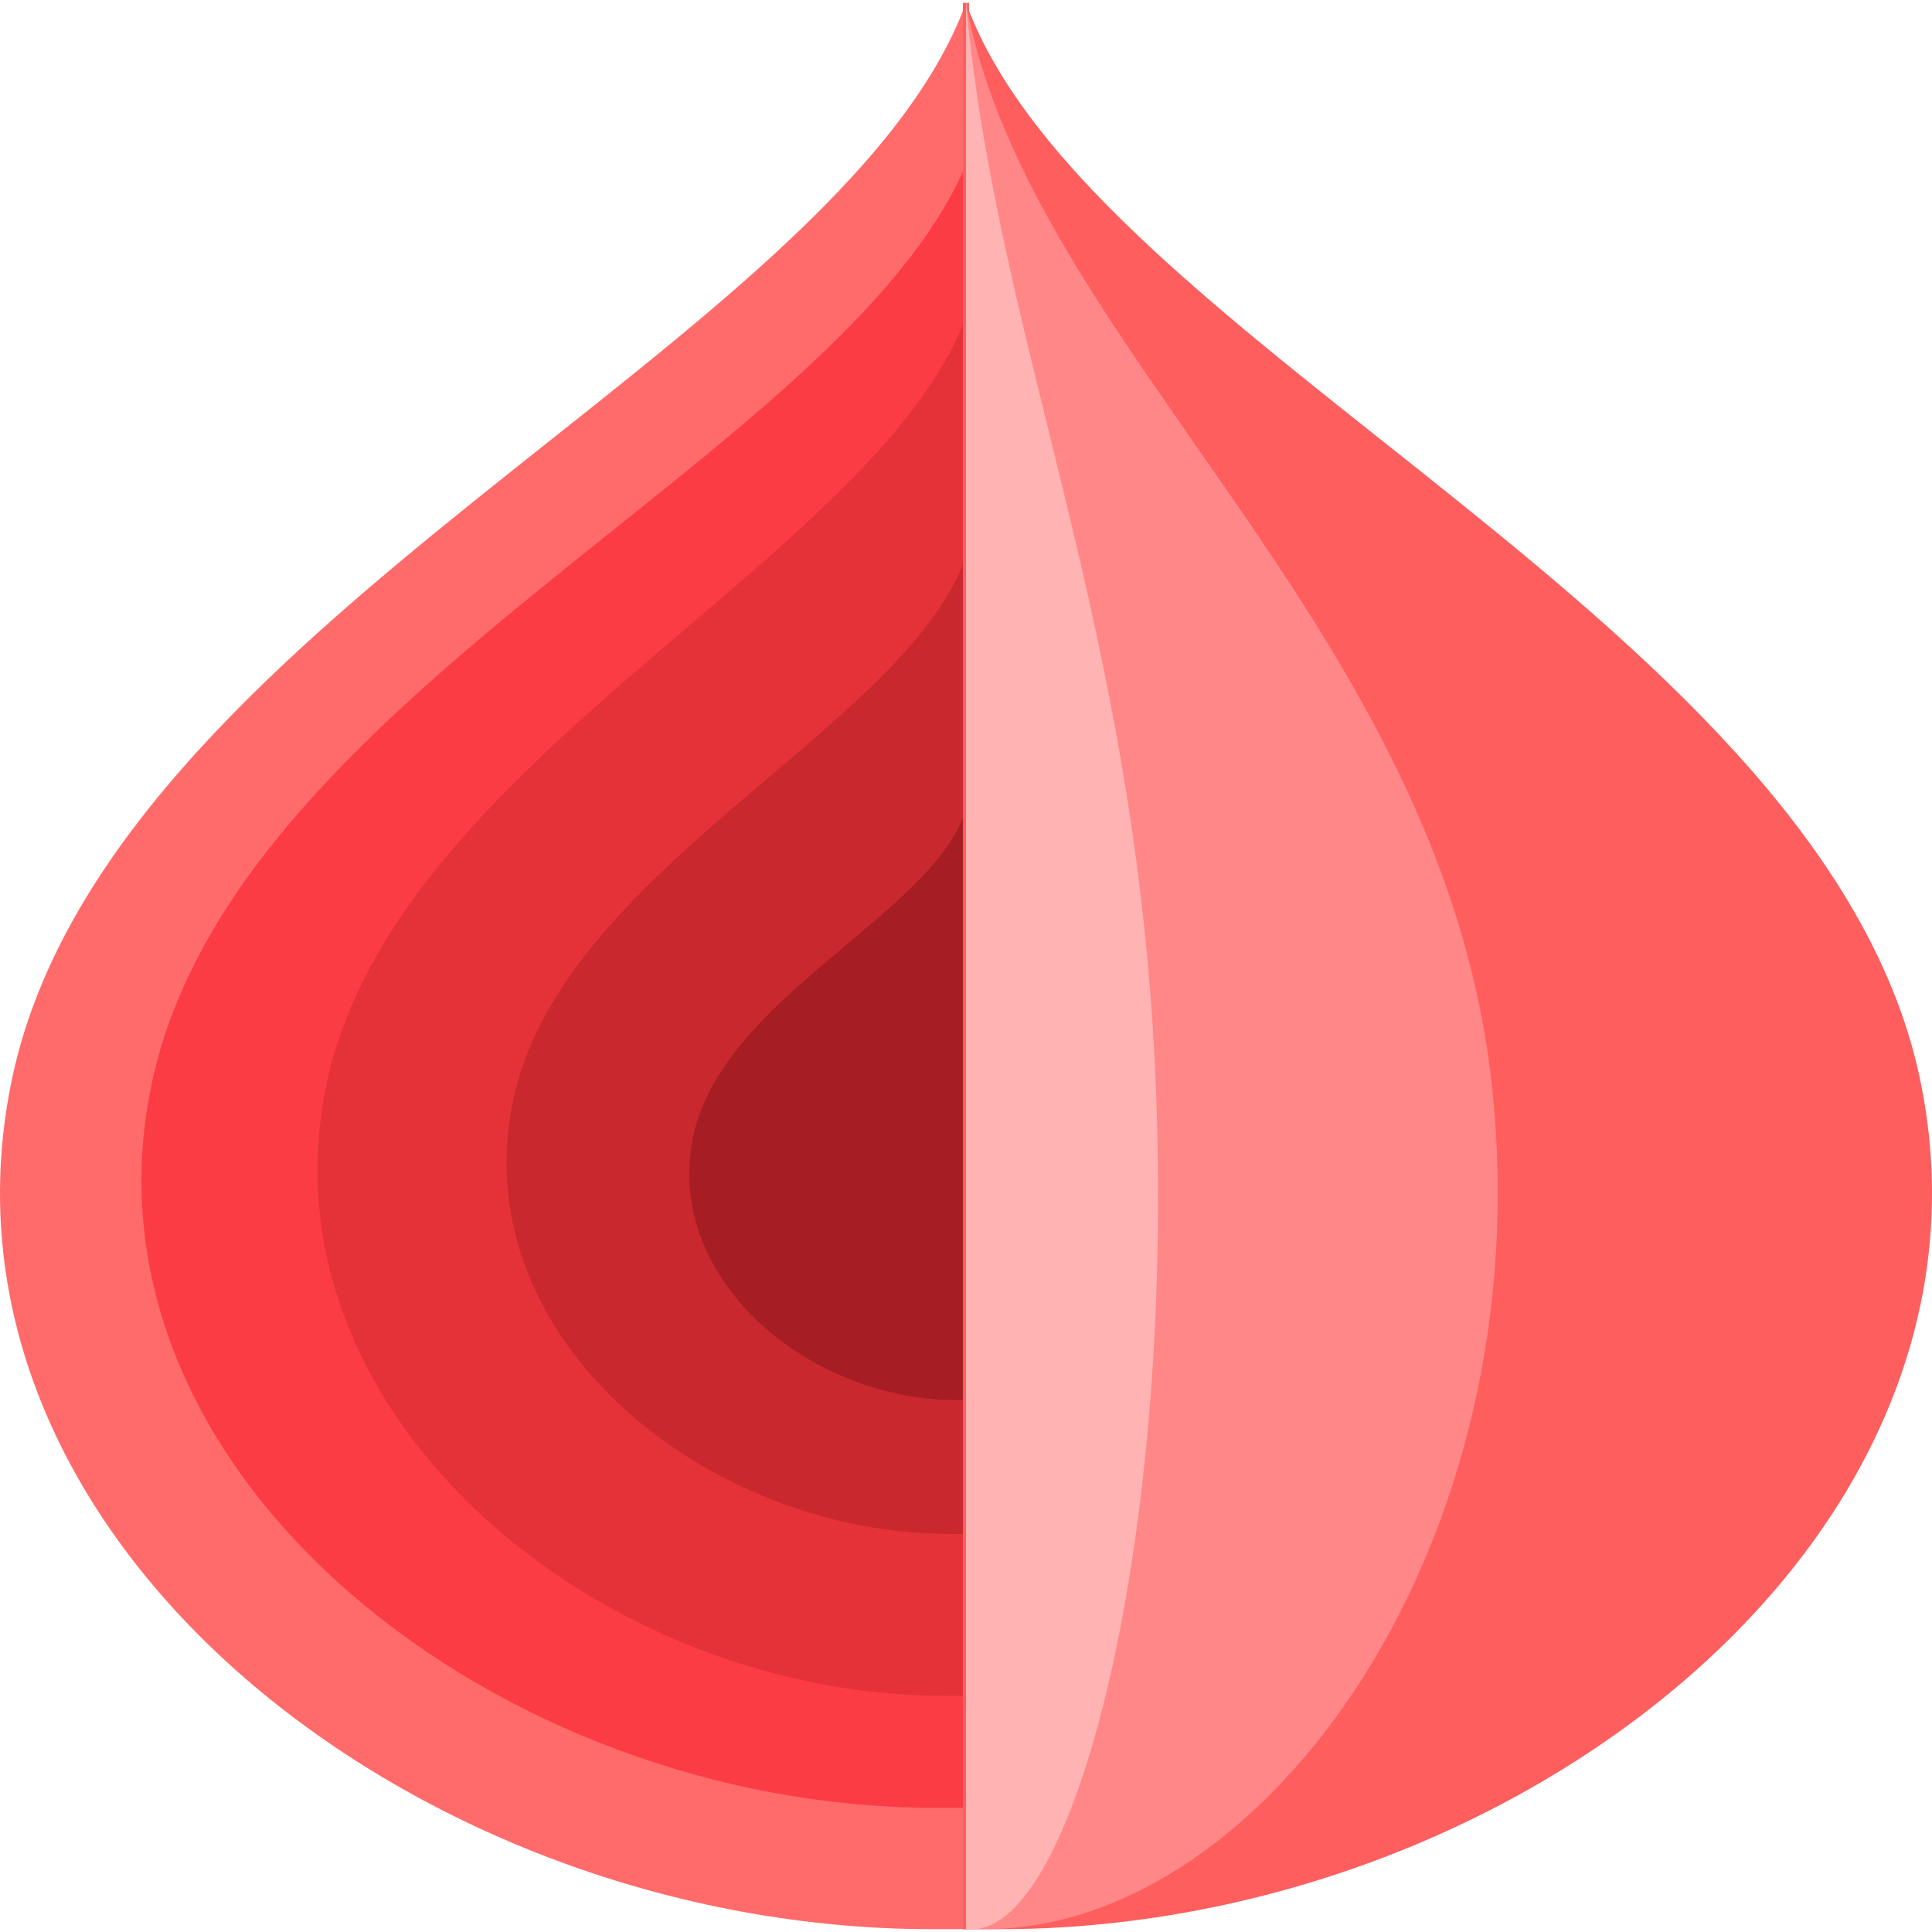
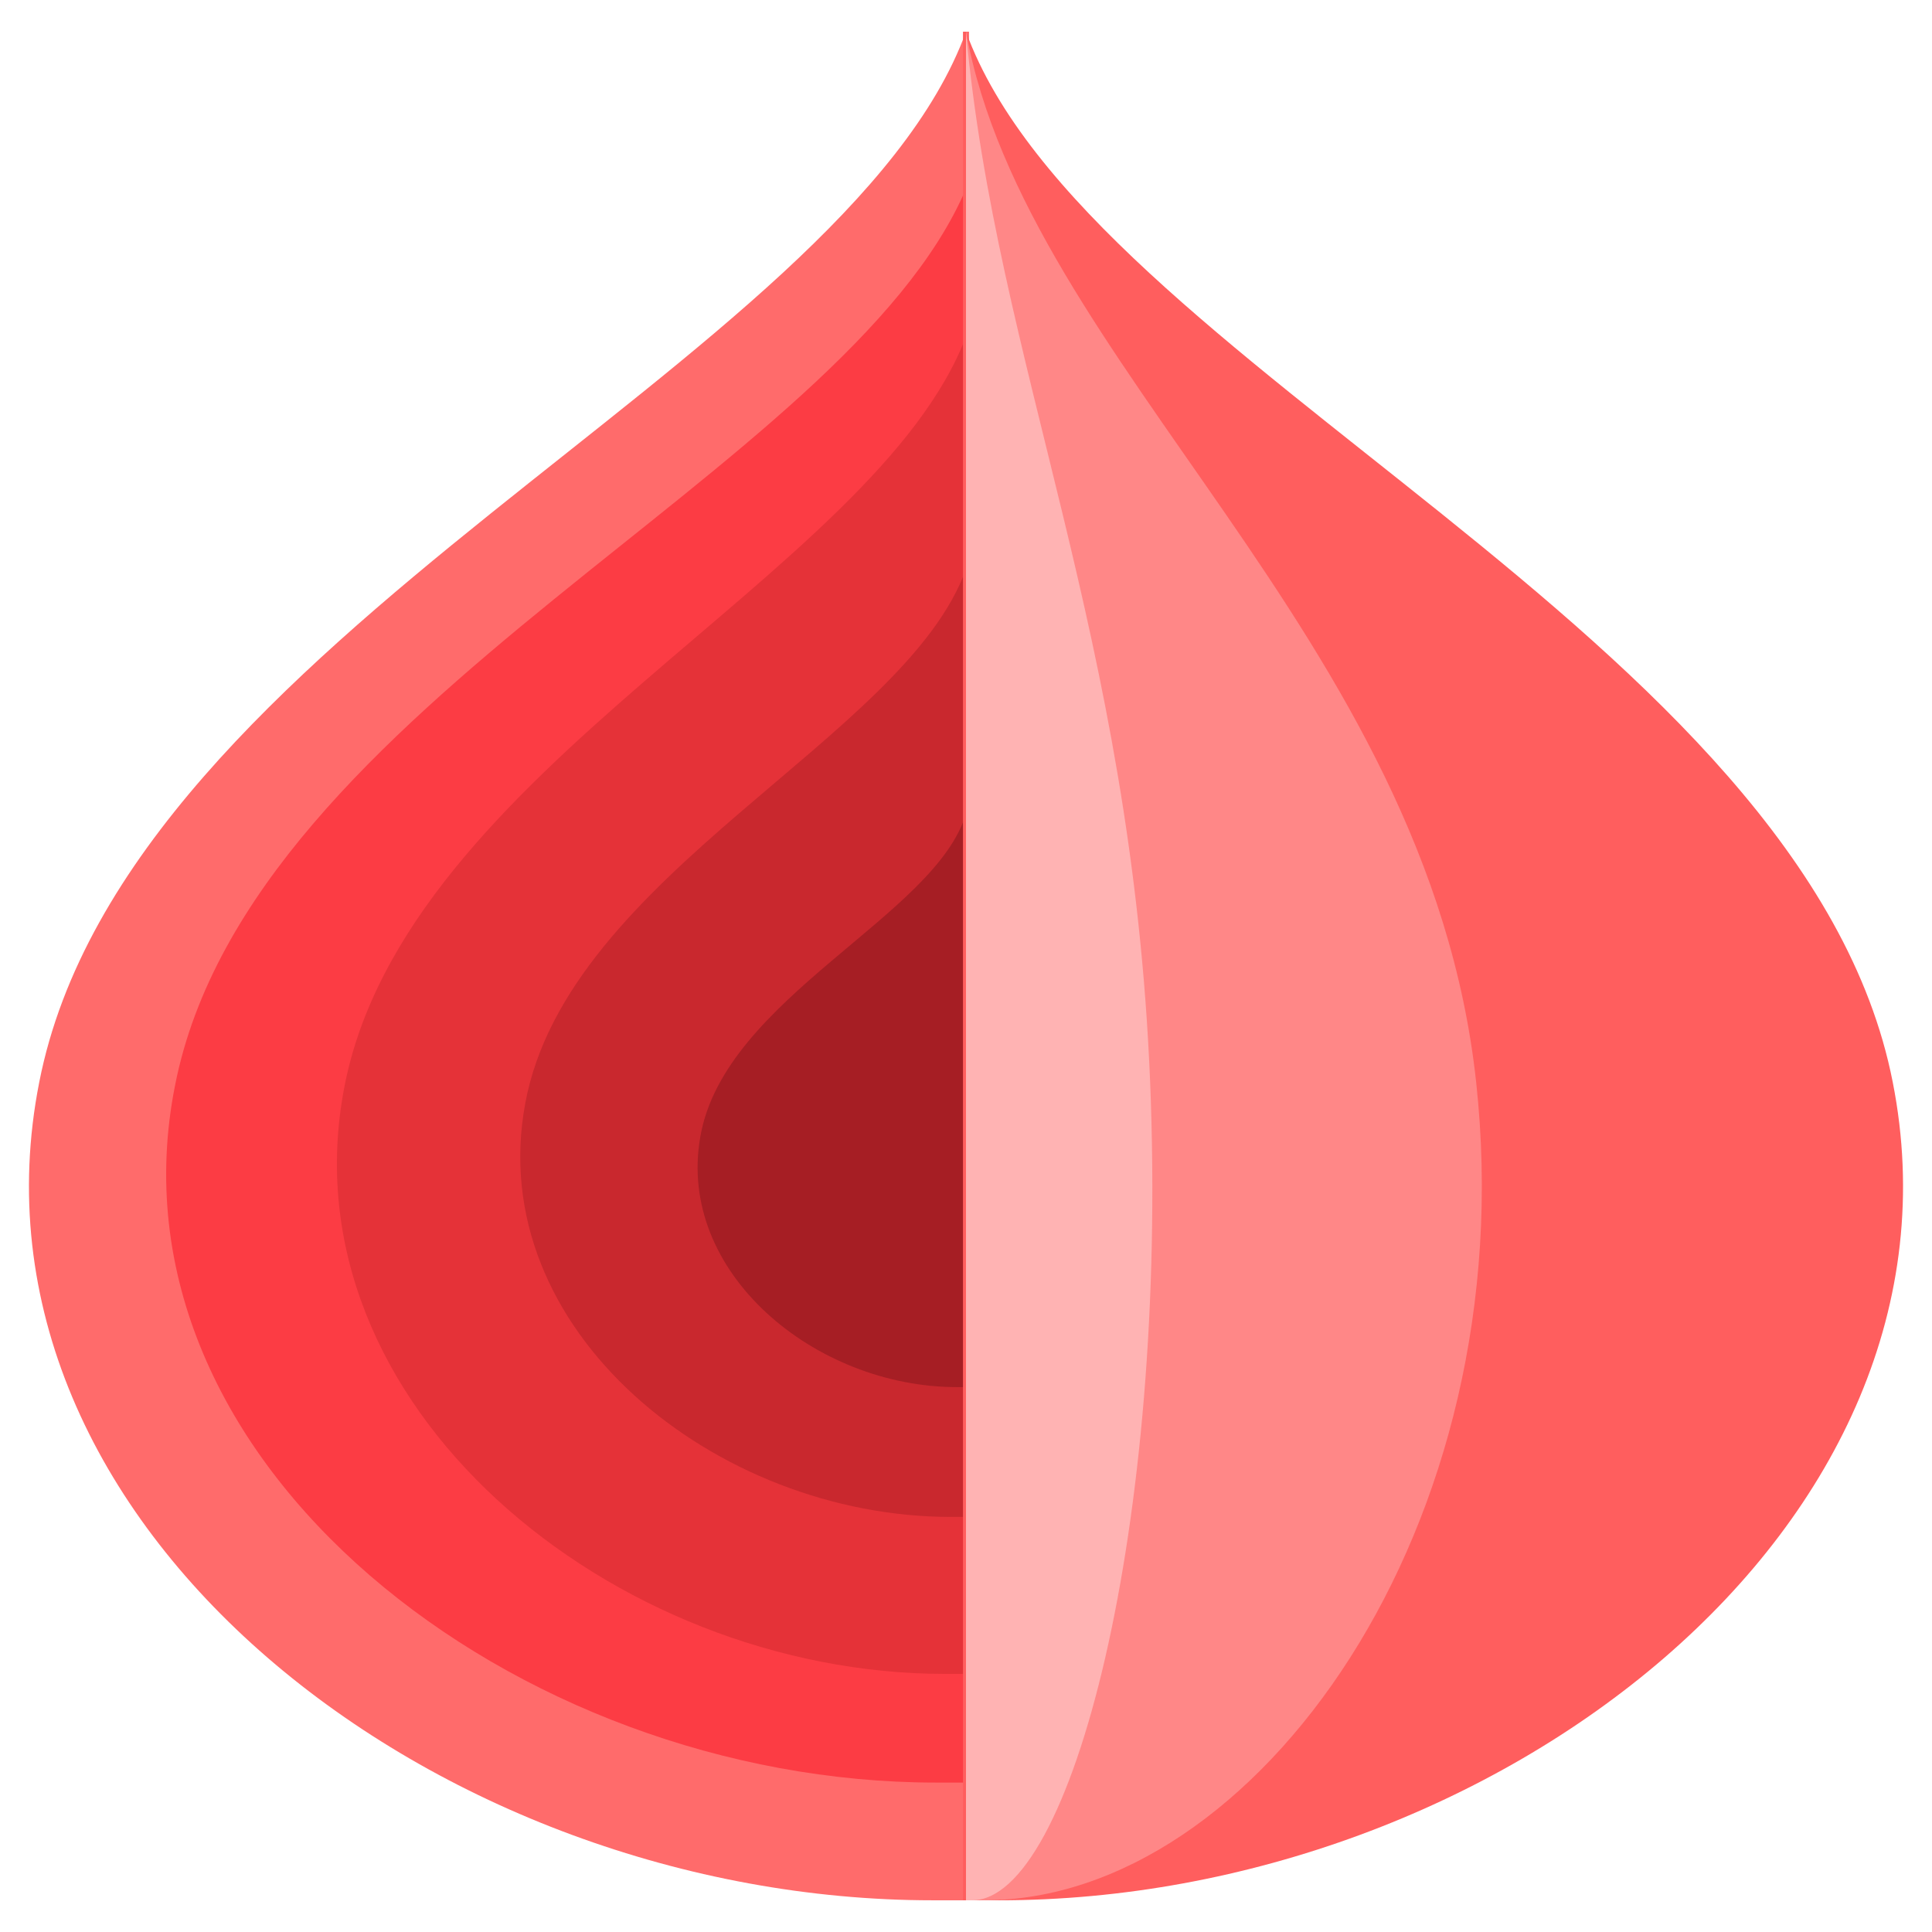
- <svg xmlns="http://www.w3.org/2000/svg" width="32" height="32" viewBox="0 0 496.653 496.653">
-   <path fill="#ff6b6b" d="M248.326,0.726c-32,88-222.4,160-245.6,278.4c-23.2,117.6,105.6,216.8,236.8,216.8c3.2,0,9.6,0,9.6,0  V0.726H248.326z" />
-   <path fill="#fc3c44" d="M248.326,42.326c-32,75.2-189.6,136-209.6,237.6c-20,100,90.4,184.8,201.6,184.8c2.4,0,8,0,8,0  V42.326z" />
-   <path fill="#e53238" d="M248.326,81.526c-24,63.2-148.8,114.4-164.8,199.2c-16,84,71.2,155.2,159.2,155.2c2.4,0,6.4,0,6.4,0  v-354.4H248.326z" />
-   <path fill="#c9282e" d="M248.326,143.126c-16,44.8-105.6,80.8-116.8,141.6c-11.2,60,50.4,109.6,112.8,109.6c1.6,0,4,0,4,0  V143.126z" />
-   <path fill="#a61e24" d="M248.326,207.926c-8,27.2-64,48.8-70.4,85.6c-6.4,36,30.4,66.4,68,66.4c0.8,0,2.4,0,2.4,0V207.926z" />
-   <path fill="#ff5e5e" d="M248.326,0.726c32,88,222.4,160,245.6,278.4c23.2,117.6-105.6,216.8-236.8,216.8c-3.2,0-9.6,0-9.6,0  V0.726H248.326z" />
-   <path fill="#ff8787" d="M248.326,0.726c16,88,122.4,160,135.2,278.4c12.8,117.6-58.4,216.8-130.4,216.8c-1.6,0-4.8,0-4.8,0  L248.326,0.726L248.326,0.726z" />
-   <path fill="#ffb3b3" d="M248.326,0.726c8,88,44,160,48.8,278.4c4.8,117.6-20.8,216.8-47.2,216.8c-0.8,0-1.6,0-1.6,0  L248.326,0.726L248.326,0.726z" />
+ <svg xmlns="http://www.w3.org/2000/svg" width="32" height="32" viewBox="0 0 512 512">
+   <g transform="translate(7.6735, 7.6735)">
+     <path fill="#ff6b6b" d="M248.326,0.726c-32,88-222.4,160-245.6,278.4c-23.2,117.6,105.6,216.8,236.8,216.8c3.2,0,9.6,0,9.6,0  V0.726H248.326z" />
+     <path fill="#fc3c44" d="M248.326,42.326c-32,75.2-189.6,136-209.6,237.6c-20,100,90.4,184.8,201.6,184.8c2.4,0,8,0,8,0  V42.326z" />
+     <path fill="#e53238" d="M248.326,81.526c-24,63.2-148.8,114.4-164.8,199.2c-16,84,71.2,155.2,159.2,155.2c2.4,0,6.4,0,6.4,0  v-354.4H248.326z" />
+     <path fill="#c9282e" d="M248.326,143.126c-16,44.8-105.6,80.8-116.8,141.6c-11.2,60,50.4,109.6,112.8,109.6c1.6,0,4,0,4,0  V143.126z" />
+     <path fill="#a61e24" d="M248.326,207.926c-8,27.2-64,48.8-70.4,85.6c-6.4,36,30.4,66.4,68,66.4c0.8,0,2.4,0,2.4,0V207.926z" />
+     <path fill="#ff5e5e" d="M248.326,0.726c32,88,222.4,160,245.6,278.4c23.2,117.6-105.6,216.8-236.8,216.8c-3.2,0-9.6,0-9.6,0  V0.726H248.326z" />
+     <path fill="#ff8787" d="M248.326,0.726c16,88,122.4,160,135.2,278.4c12.8,117.6-58.4,216.8-130.4,216.8c-1.6,0-4.8,0-4.8,0  L248.326,0.726L248.326,0.726z" />
+     <path fill="#ffb3b3" d="M248.326,0.726c8,88,44,160,48.8,278.4c4.8,117.6-20.8,216.8-47.2,216.8c-0.8,0-1.6,0-1.6,0  L248.326,0.726L248.326,0.726z" />
+   </g>
</svg>
